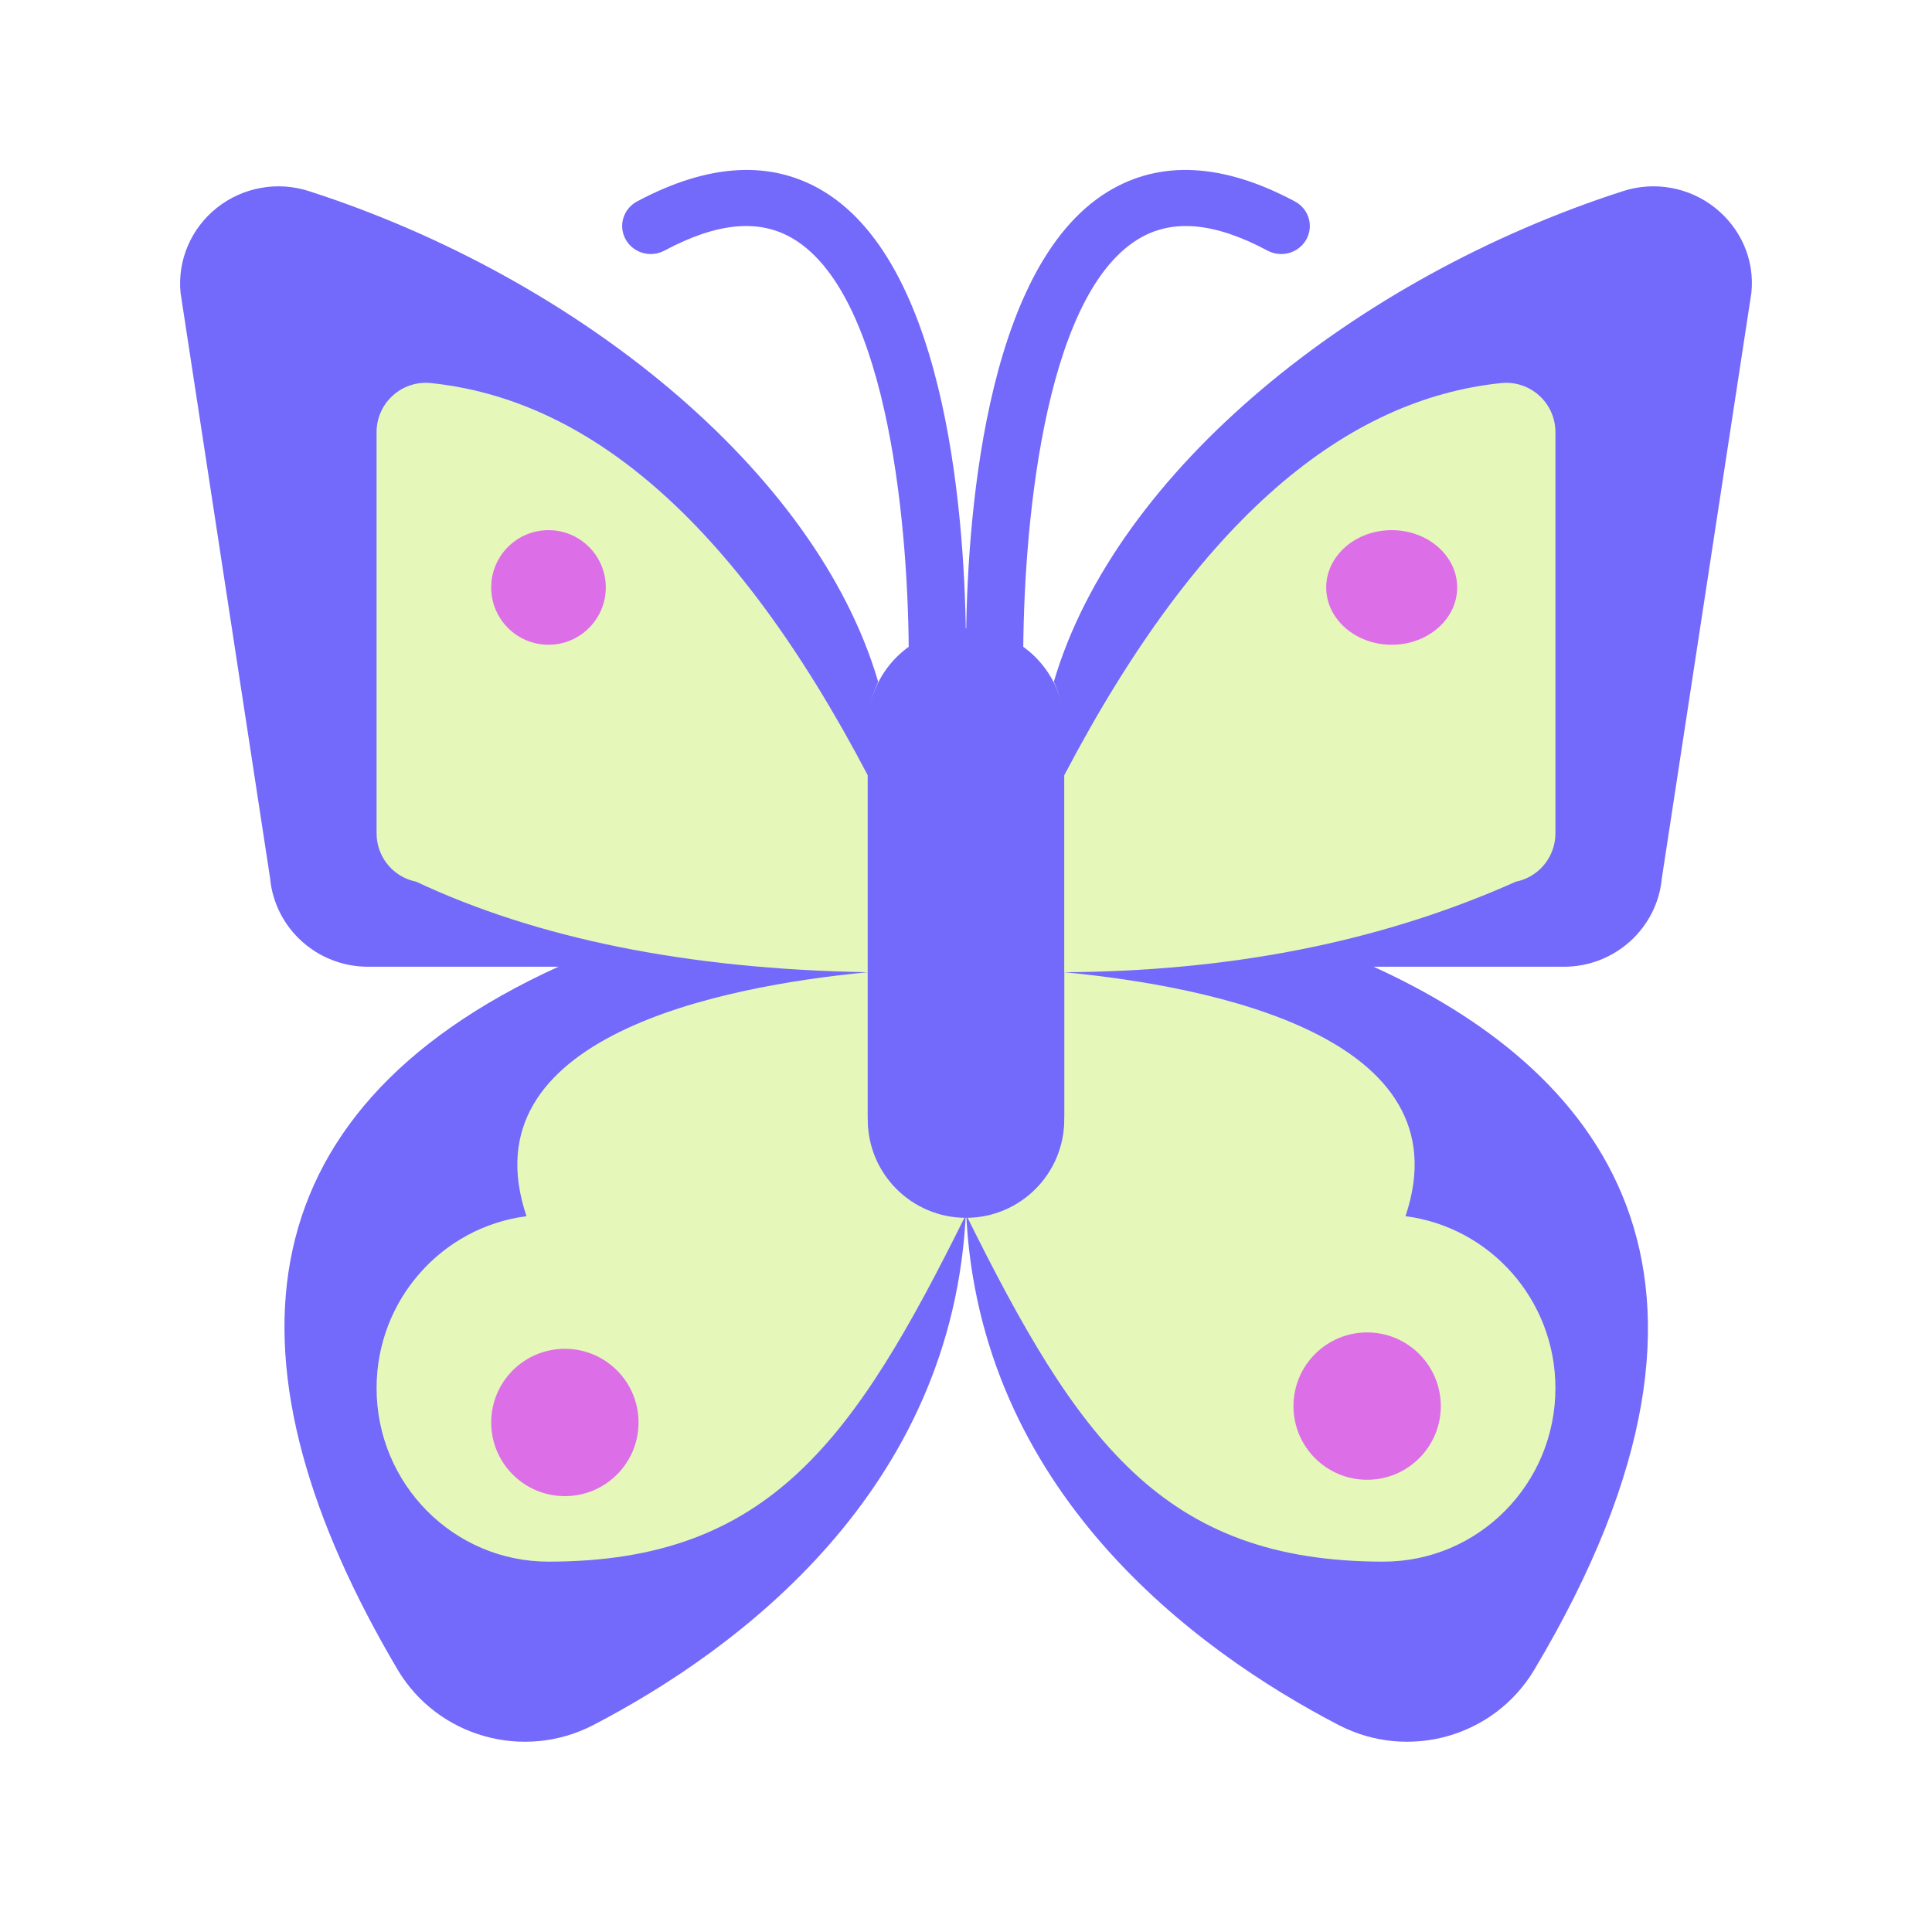
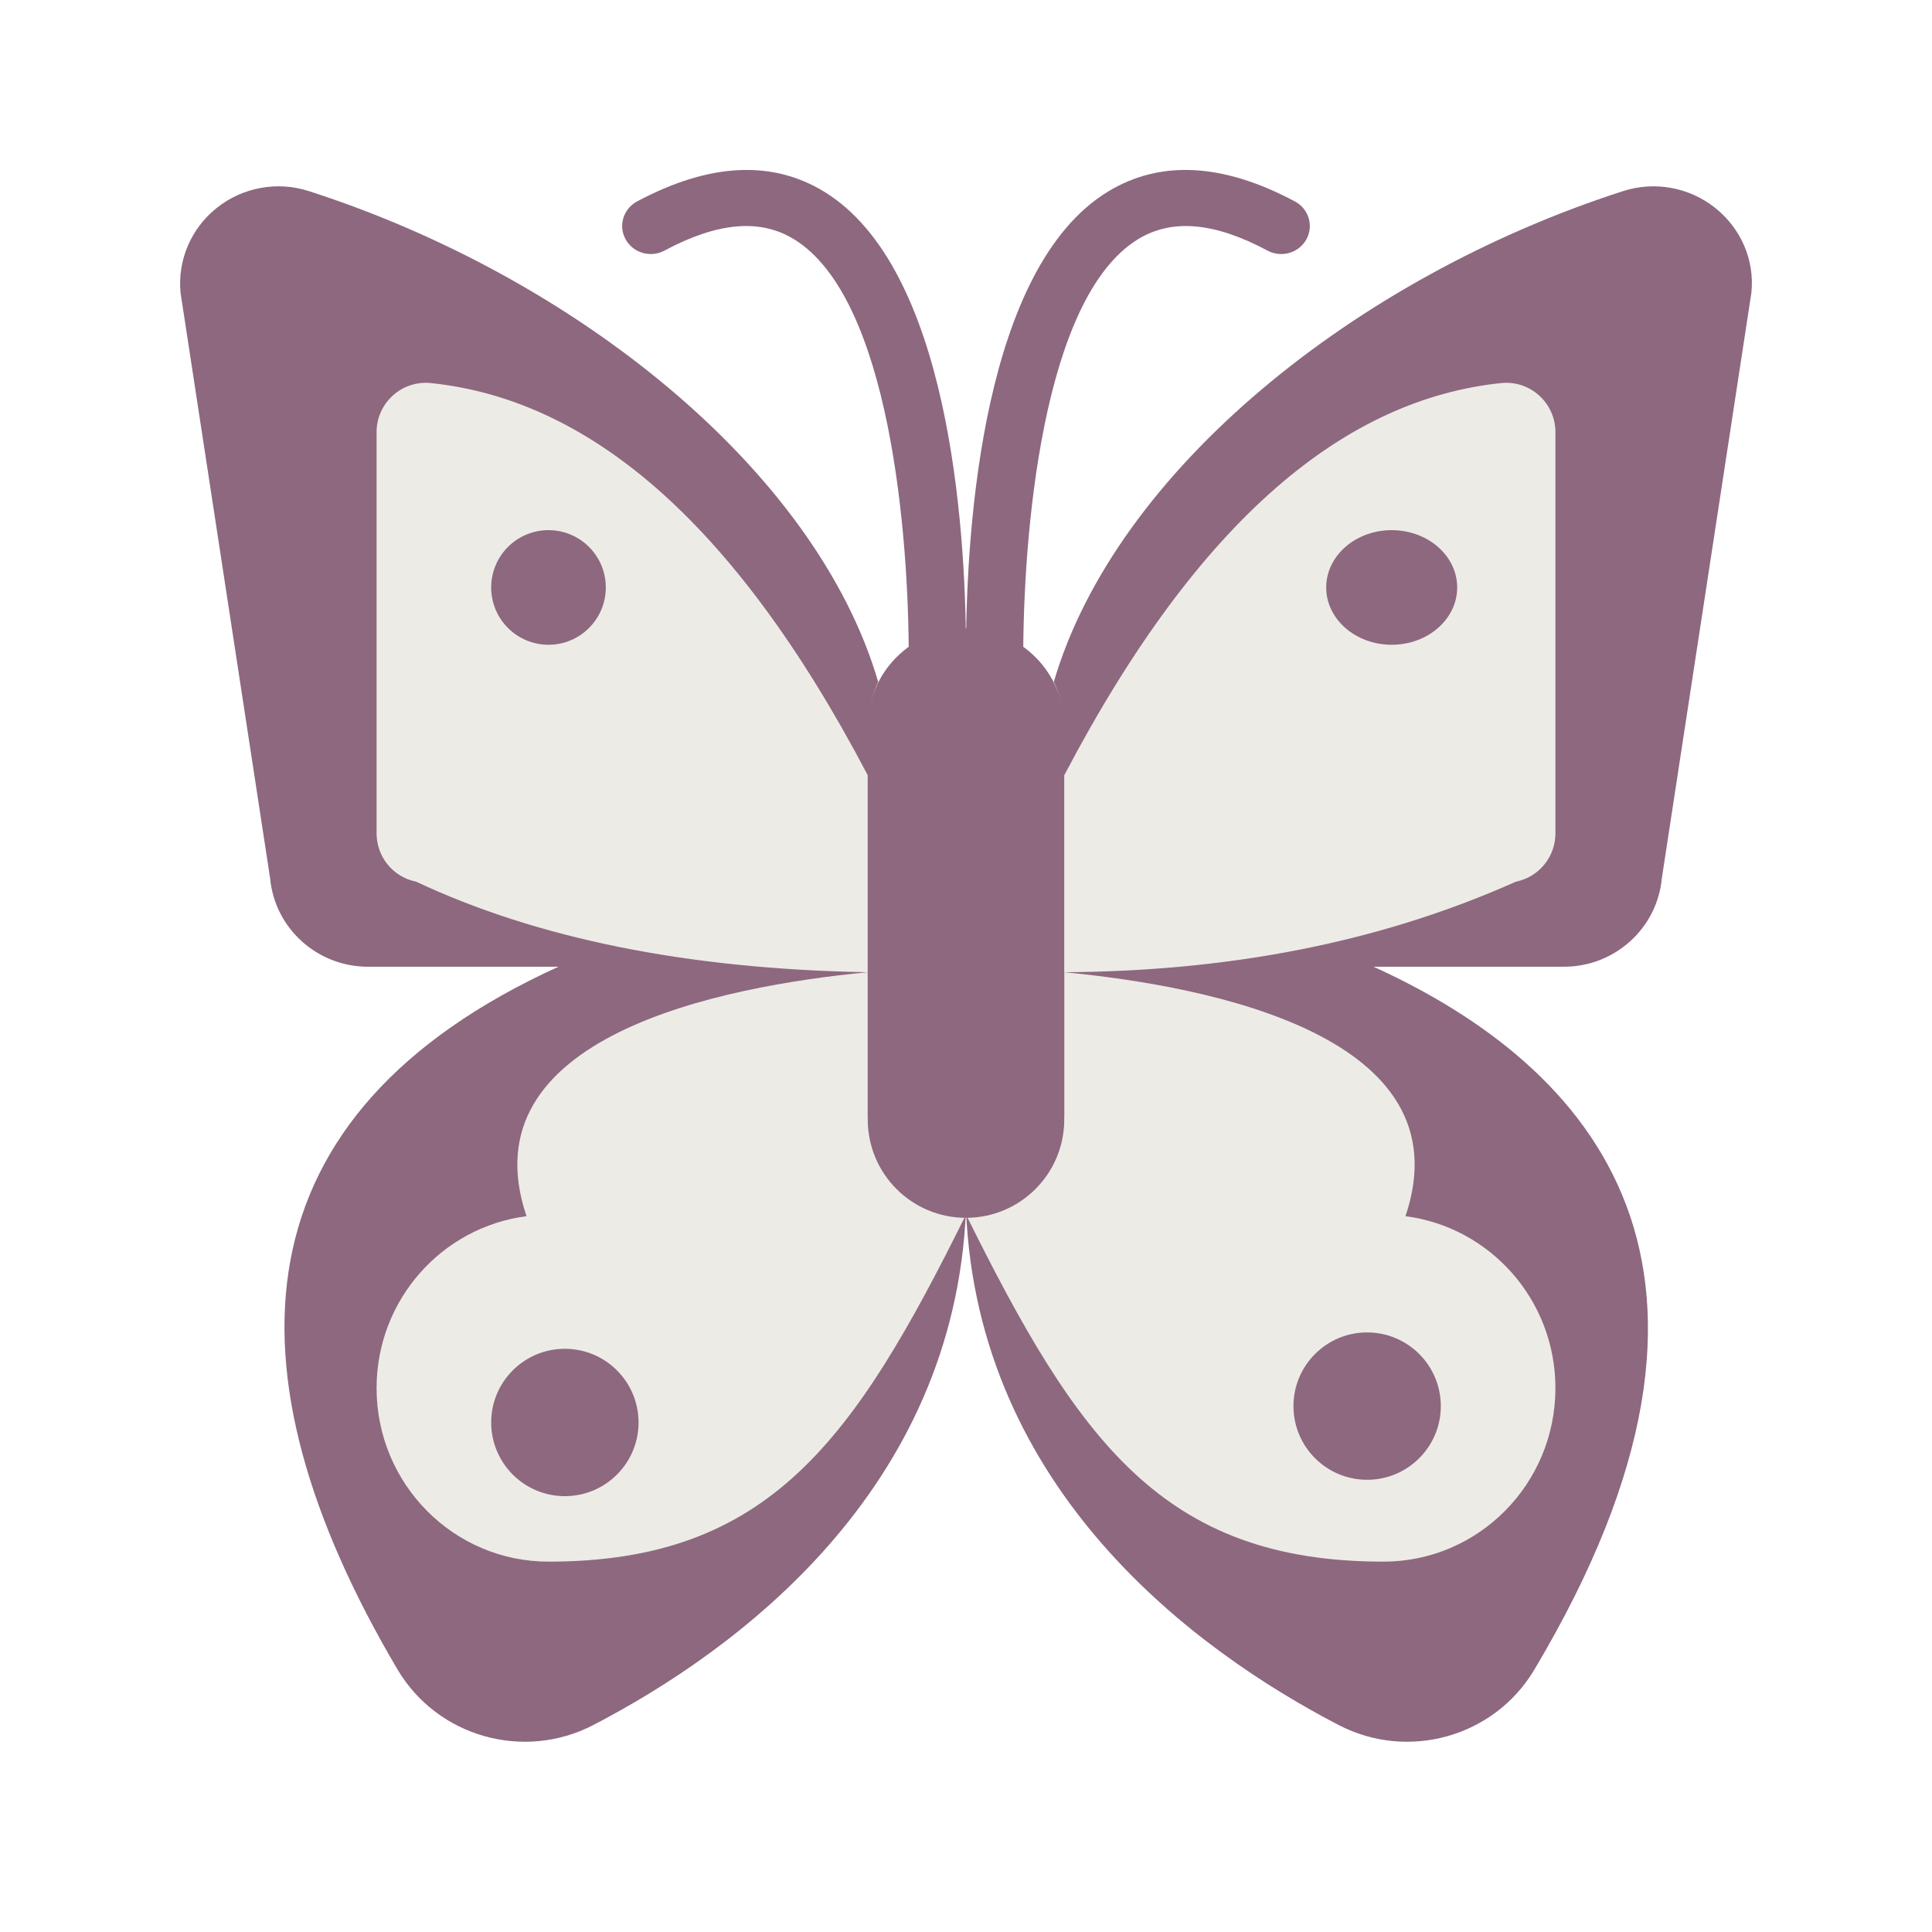
<svg xmlns="http://www.w3.org/2000/svg" width="118" height="118" viewBox="0 0 118 118" fill="none">
-   <path d="M59 73.927C58.264 91.073 44.982 100.815 36.238 105.359C31.986 107.563 26.743 106.089 24.294 101.992C13.426 83.596 14.405 68.024 34.105 59.045H22.476C19.381 59.045 16.782 56.706 16.497 53.638L11.028 17.886C10.832 15.89 11.674 13.939 13.251 12.688C14.829 11.436 16.947 11.049 18.87 11.674C35.111 16.903 49.85 28.701 53.636 41.646C53.246 42.465 53.065 43.359 53.065 44.149V67.983C53.065 68.207 53.08 68.43 53.11 68.654C53.441 71.603 55.95 73.897 59 73.927Z" fill="#7369FA" />
-   <path d="M95.521 59.045H83.893C97.308 65.153 108.35 77.443 93.703 101.992C91.254 106.089 86.011 107.563 81.76 105.359C73.016 100.815 59.736 91.073 59 73.927C62.29 73.897 64.934 71.246 64.934 67.983V44.134C64.934 43.285 64.723 42.406 64.363 41.646C68.164 28.701 82.886 16.903 99.126 11.674C101.049 11.049 103.167 11.436 104.745 12.688C106.286 13.91 107.183 15.828 106.968 17.886L101.5 53.638C101.214 56.706 98.615 59.045 95.521 59.045Z" fill="#7369FA" />
-   <path d="M53 68.128V59.38C44.006 60.24 28.452 63.313 32.157 74.281C26.994 74.946 23 79.389 23 84.782C23 90.635 27.701 95.38 33.5 95.38C47 95.38 52.185 87.942 59 74.184C55.686 74.184 53 71.473 53 68.128Z" fill="#E6F8B9" />
-   <path d="M34.5 91.38C36.985 91.38 39 89.365 39 86.88C39 84.395 36.985 82.38 34.5 82.38C32.014 82.38 30 84.395 30 86.88C30 89.365 32.014 91.38 34.5 91.38Z" fill="#DC6FE8" />
-   <path d="M53 47.353C44.681 31.492 35.721 24.378 26.315 23.396C25.47 23.308 24.627 23.584 23.996 24.154C23.364 24.722 23 25.534 23 26.385V50.901C23 52.334 24.009 53.568 25.412 53.849C32.765 57.299 41.909 59.189 53 59.38V47.353Z" fill="#E6F8B9" />
-   <path d="M85.842 74.281C89.547 63.313 73.995 60.241 65 59.38V68.128C65 71.472 62.313 74.184 59 74.184C65.814 87.942 71 95.38 84.499 95.38C90.299 95.38 95 90.635 95 84.782C95 79.39 91.007 74.947 85.842 74.281Z" fill="#E6F8B9" />
-   <path d="M79.089 12.304C74.7 9.958 70.855 9.756 67.663 11.707C60.028 16.372 59.038 32.184 59 39.462C59.019 39.462 59.036 39.457 59.055 39.457C60.314 39.457 61.476 39.809 62.495 40.38C62.474 32.709 63.647 18.19 69.51 14.609C71.583 13.344 74.169 13.571 77.418 15.307C78.267 15.76 79.323 15.452 79.786 14.625C80.249 13.795 79.936 12.755 79.089 12.304Z" fill="#7369FA" />
-   <path d="M55.504 40.38C56.523 39.809 57.685 39.456 58.944 39.456C58.963 39.456 58.981 39.461 59 39.461C58.961 32.181 57.972 16.37 50.336 11.707C47.143 9.755 43.299 9.959 38.91 12.303C38.063 12.757 37.751 13.795 38.214 14.624C38.676 15.452 39.732 15.76 40.582 15.306C43.828 13.57 46.415 13.343 48.49 14.609C54.352 18.189 55.525 32.708 55.504 40.38Z" fill="#7369FA" />
-   <path d="M65 44.38C65 41.066 62.313 38.38 59 38.38C55.686 38.38 53 41.066 53 44.38V68.38C53 71.693 55.686 74.38 59 74.38C62.313 74.38 65 71.693 65 68.38V44.38Z" fill="#7369FA" />
-   <path d="M83.5 90.38C85.985 90.38 88 88.365 88 85.88C88 83.395 85.985 81.38 83.5 81.38C81.014 81.38 79 83.395 79 85.88C79 88.365 81.014 90.38 83.5 90.38Z" fill="#DC6FE8" />
-   <path d="M33.5 39.38C35.433 39.38 37 37.813 37 35.88C37 33.947 35.433 32.38 33.5 32.38C31.567 32.38 30 33.947 30 35.88C30 37.813 31.567 39.38 33.5 39.38Z" fill="#DC6FE8" />
-   <path d="M65 47.353C73.319 31.492 82.278 24.378 91.685 23.396C92.529 23.308 93.372 23.584 94.004 24.154C94.635 24.724 95 25.534 95 26.385V50.901C95 52.334 93.99 53.568 92.588 53.849C83.958 57.701 74.701 59.323 65 59.38V47.353Z" fill="#E6F8B9" />
-   <path d="M85 39.38C87.209 39.38 89 37.813 89 35.88C89 33.947 87.209 32.38 85 32.38C82.791 32.38 81 33.947 81 35.88C81 37.813 82.791 39.38 85 39.38Z" fill="#DC6FE8" />
+   <path d="M59 73.927C58.264 91.073 44.982 100.815 36.238 105.359C31.986 107.563 26.743 106.089 24.294 101.992C13.426 83.596 14.405 68.024 34.105 59.045H22.476C19.381 59.045 16.782 56.706 16.497 53.638L11.028 17.886C10.832 15.89 11.674 13.939 13.251 12.688C14.829 11.436 16.947 11.049 18.87 11.674C35.111 16.903 49.85 28.701 53.636 41.646C53.246 42.465 53.065 43.359 53.065 44.149V67.983C53.065 68.207 53.08 68.43 53.11 68.654C53.441 71.603 55.95 73.897 59 73.927Z" fill="#8D687F" />
+   <path d="M95.521 59.045H83.893C97.308 65.153 108.35 77.443 93.703 101.992C91.254 106.089 86.011 107.563 81.76 105.359C73.016 100.815 59.736 91.073 59 73.927C62.29 73.897 64.934 71.246 64.934 67.983V44.134C64.934 43.285 64.723 42.406 64.363 41.646C68.164 28.701 82.886 16.903 99.126 11.674C101.049 11.049 103.167 11.436 104.745 12.688C106.286 13.91 107.183 15.828 106.968 17.886L101.5 53.638C101.214 56.706 98.615 59.045 95.521 59.045Z" fill="#8D687F" />
+   <path d="M53 68.128V59.38C44.006 60.24 28.452 63.313 32.157 74.281C26.994 74.946 23 79.389 23 84.782C23 90.635 27.701 95.38 33.5 95.38C47 95.38 52.185 87.942 59 74.184C55.686 74.184 53 71.473 53 68.128Z" fill="#EDEBE5" />
+   <path d="M34.5 91.38C36.985 91.38 39 89.365 39 86.88C39 84.395 36.985 82.38 34.5 82.38C32.014 82.38 30 84.395 30 86.88C30 89.365 32.014 91.38 34.5 91.38Z" fill="#8D687F" />
+   <path d="M53 47.353C44.681 31.492 35.721 24.378 26.315 23.396C25.47 23.308 24.627 23.584 23.996 24.154C23.364 24.722 23 25.534 23 26.385V50.901C23 52.334 24.009 53.568 25.412 53.849C32.765 57.299 41.909 59.189 53 59.38V47.353Z" fill="#EDEBE5" />
+   <path d="M85.842 74.281C89.547 63.313 73.995 60.241 65 59.38V68.128C65 71.472 62.313 74.184 59 74.184C65.814 87.942 71 95.38 84.499 95.38C90.299 95.38 95 90.635 95 84.782C95 79.39 91.007 74.947 85.842 74.281Z" fill="#EDEBE5" />
+   <path d="M79.089 12.304C74.7 9.958 70.855 9.756 67.663 11.707C60.028 16.372 59.038 32.184 59 39.462C59.019 39.462 59.036 39.457 59.055 39.457C60.314 39.457 61.476 39.809 62.495 40.38C62.474 32.709 63.647 18.19 69.51 14.609C71.583 13.344 74.169 13.571 77.418 15.307C78.267 15.76 79.323 15.452 79.786 14.625C80.249 13.795 79.936 12.755 79.089 12.304Z" fill="#8D687F" />
+   <path d="M55.504 40.38C56.523 39.809 57.685 39.456 58.944 39.456C58.963 39.456 58.981 39.461 59 39.461C58.961 32.181 57.972 16.37 50.336 11.707C47.143 9.755 43.299 9.959 38.91 12.303C38.063 12.757 37.751 13.795 38.214 14.624C38.676 15.452 39.732 15.76 40.582 15.306C43.828 13.57 46.415 13.343 48.49 14.609C54.352 18.189 55.525 32.708 55.504 40.38Z" fill="#8D687F" />
+   <path d="M65 44.38C65 41.066 62.313 38.38 59 38.38C55.686 38.38 53 41.066 53 44.38V68.38C53 71.693 55.686 74.38 59 74.38C62.313 74.38 65 71.693 65 68.38V44.38Z" fill="#8D687F" />
+   <path d="M83.5 90.38C85.985 90.38 88 88.365 88 85.88C88 83.395 85.985 81.38 83.5 81.38C81.014 81.38 79 83.395 79 85.88C79 88.365 81.014 90.38 83.5 90.38Z" fill="#8D687F" />
+   <path d="M33.5 39.38C35.433 39.38 37 37.813 37 35.88C37 33.947 35.433 32.38 33.5 32.38C31.567 32.38 30 33.947 30 35.88C30 37.813 31.567 39.38 33.5 39.38Z" fill="#8D687F" />
+   <path d="M65 47.353C73.319 31.492 82.278 24.378 91.685 23.396C92.529 23.308 93.372 23.584 94.004 24.154C94.635 24.724 95 25.534 95 26.385V50.901C95 52.334 93.99 53.568 92.588 53.849C83.958 57.701 74.701 59.323 65 59.38V47.353Z" fill="#EDEBE5" />
+   <path d="M85 39.38C87.209 39.38 89 37.813 89 35.88C89 33.947 87.209 32.38 85 32.38C82.791 32.38 81 33.947 81 35.88C81 37.813 82.791 39.38 85 39.38Z" fill="#8D687F" />
</svg>
